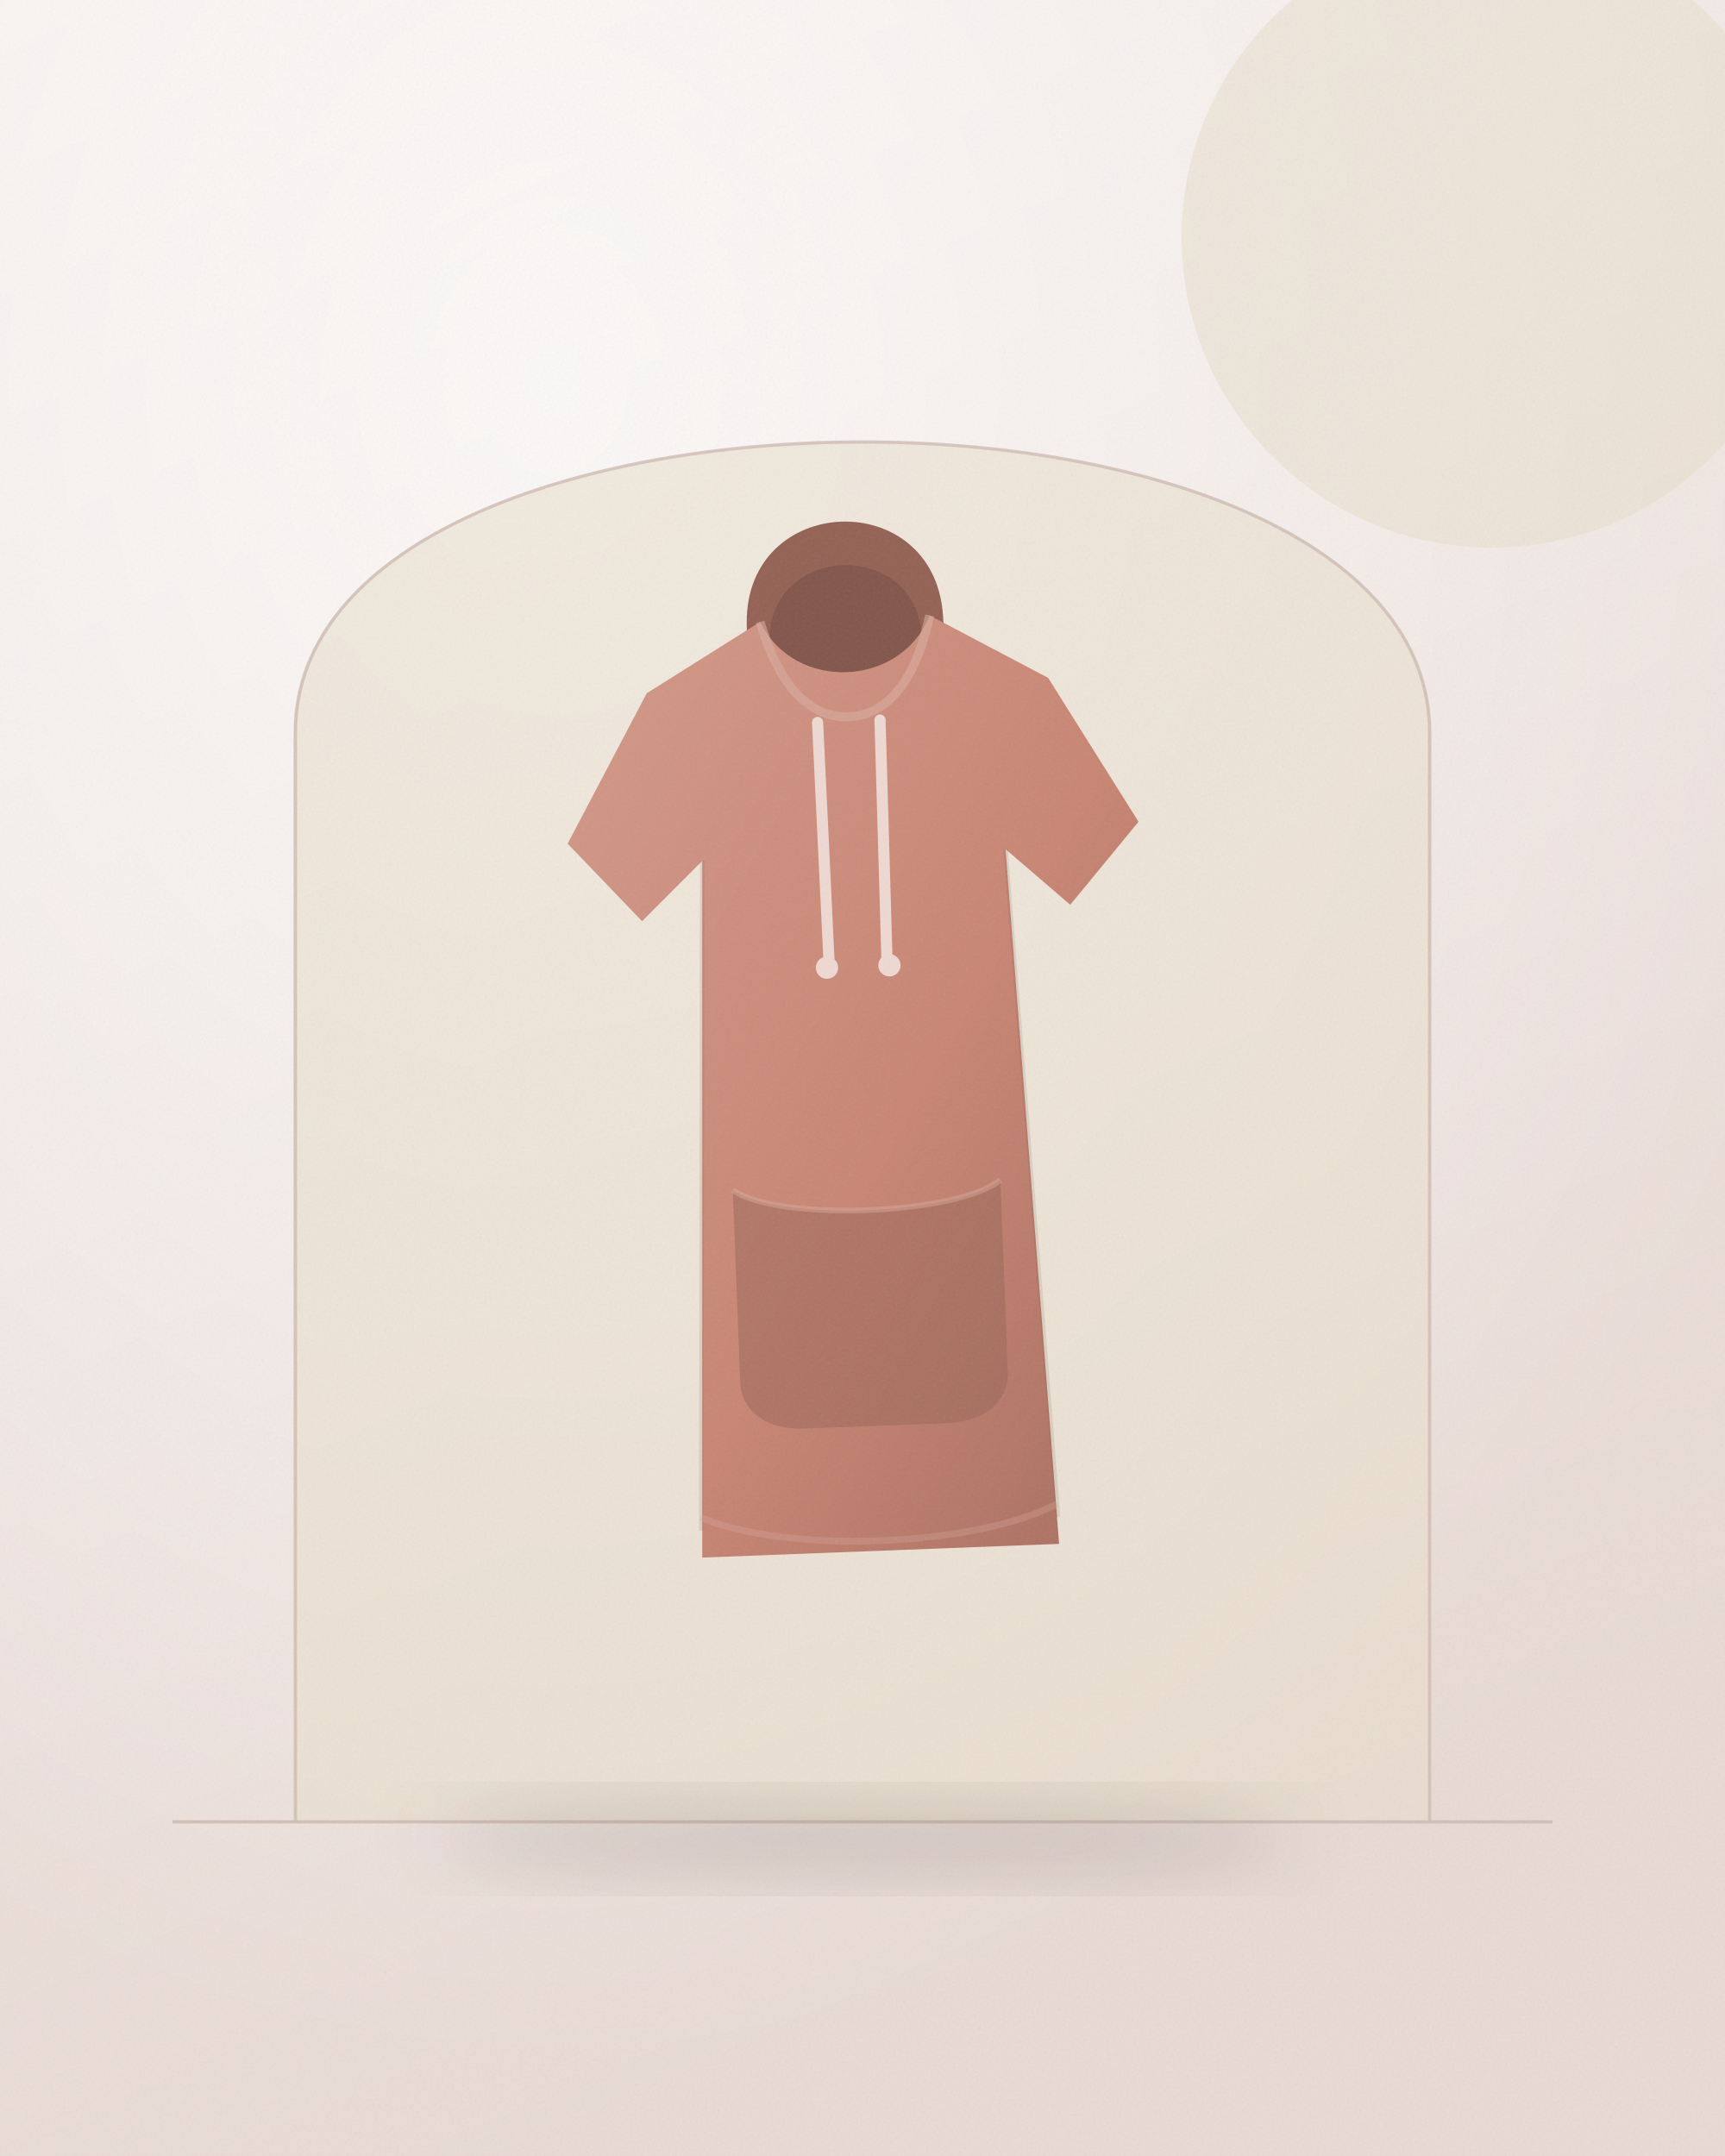
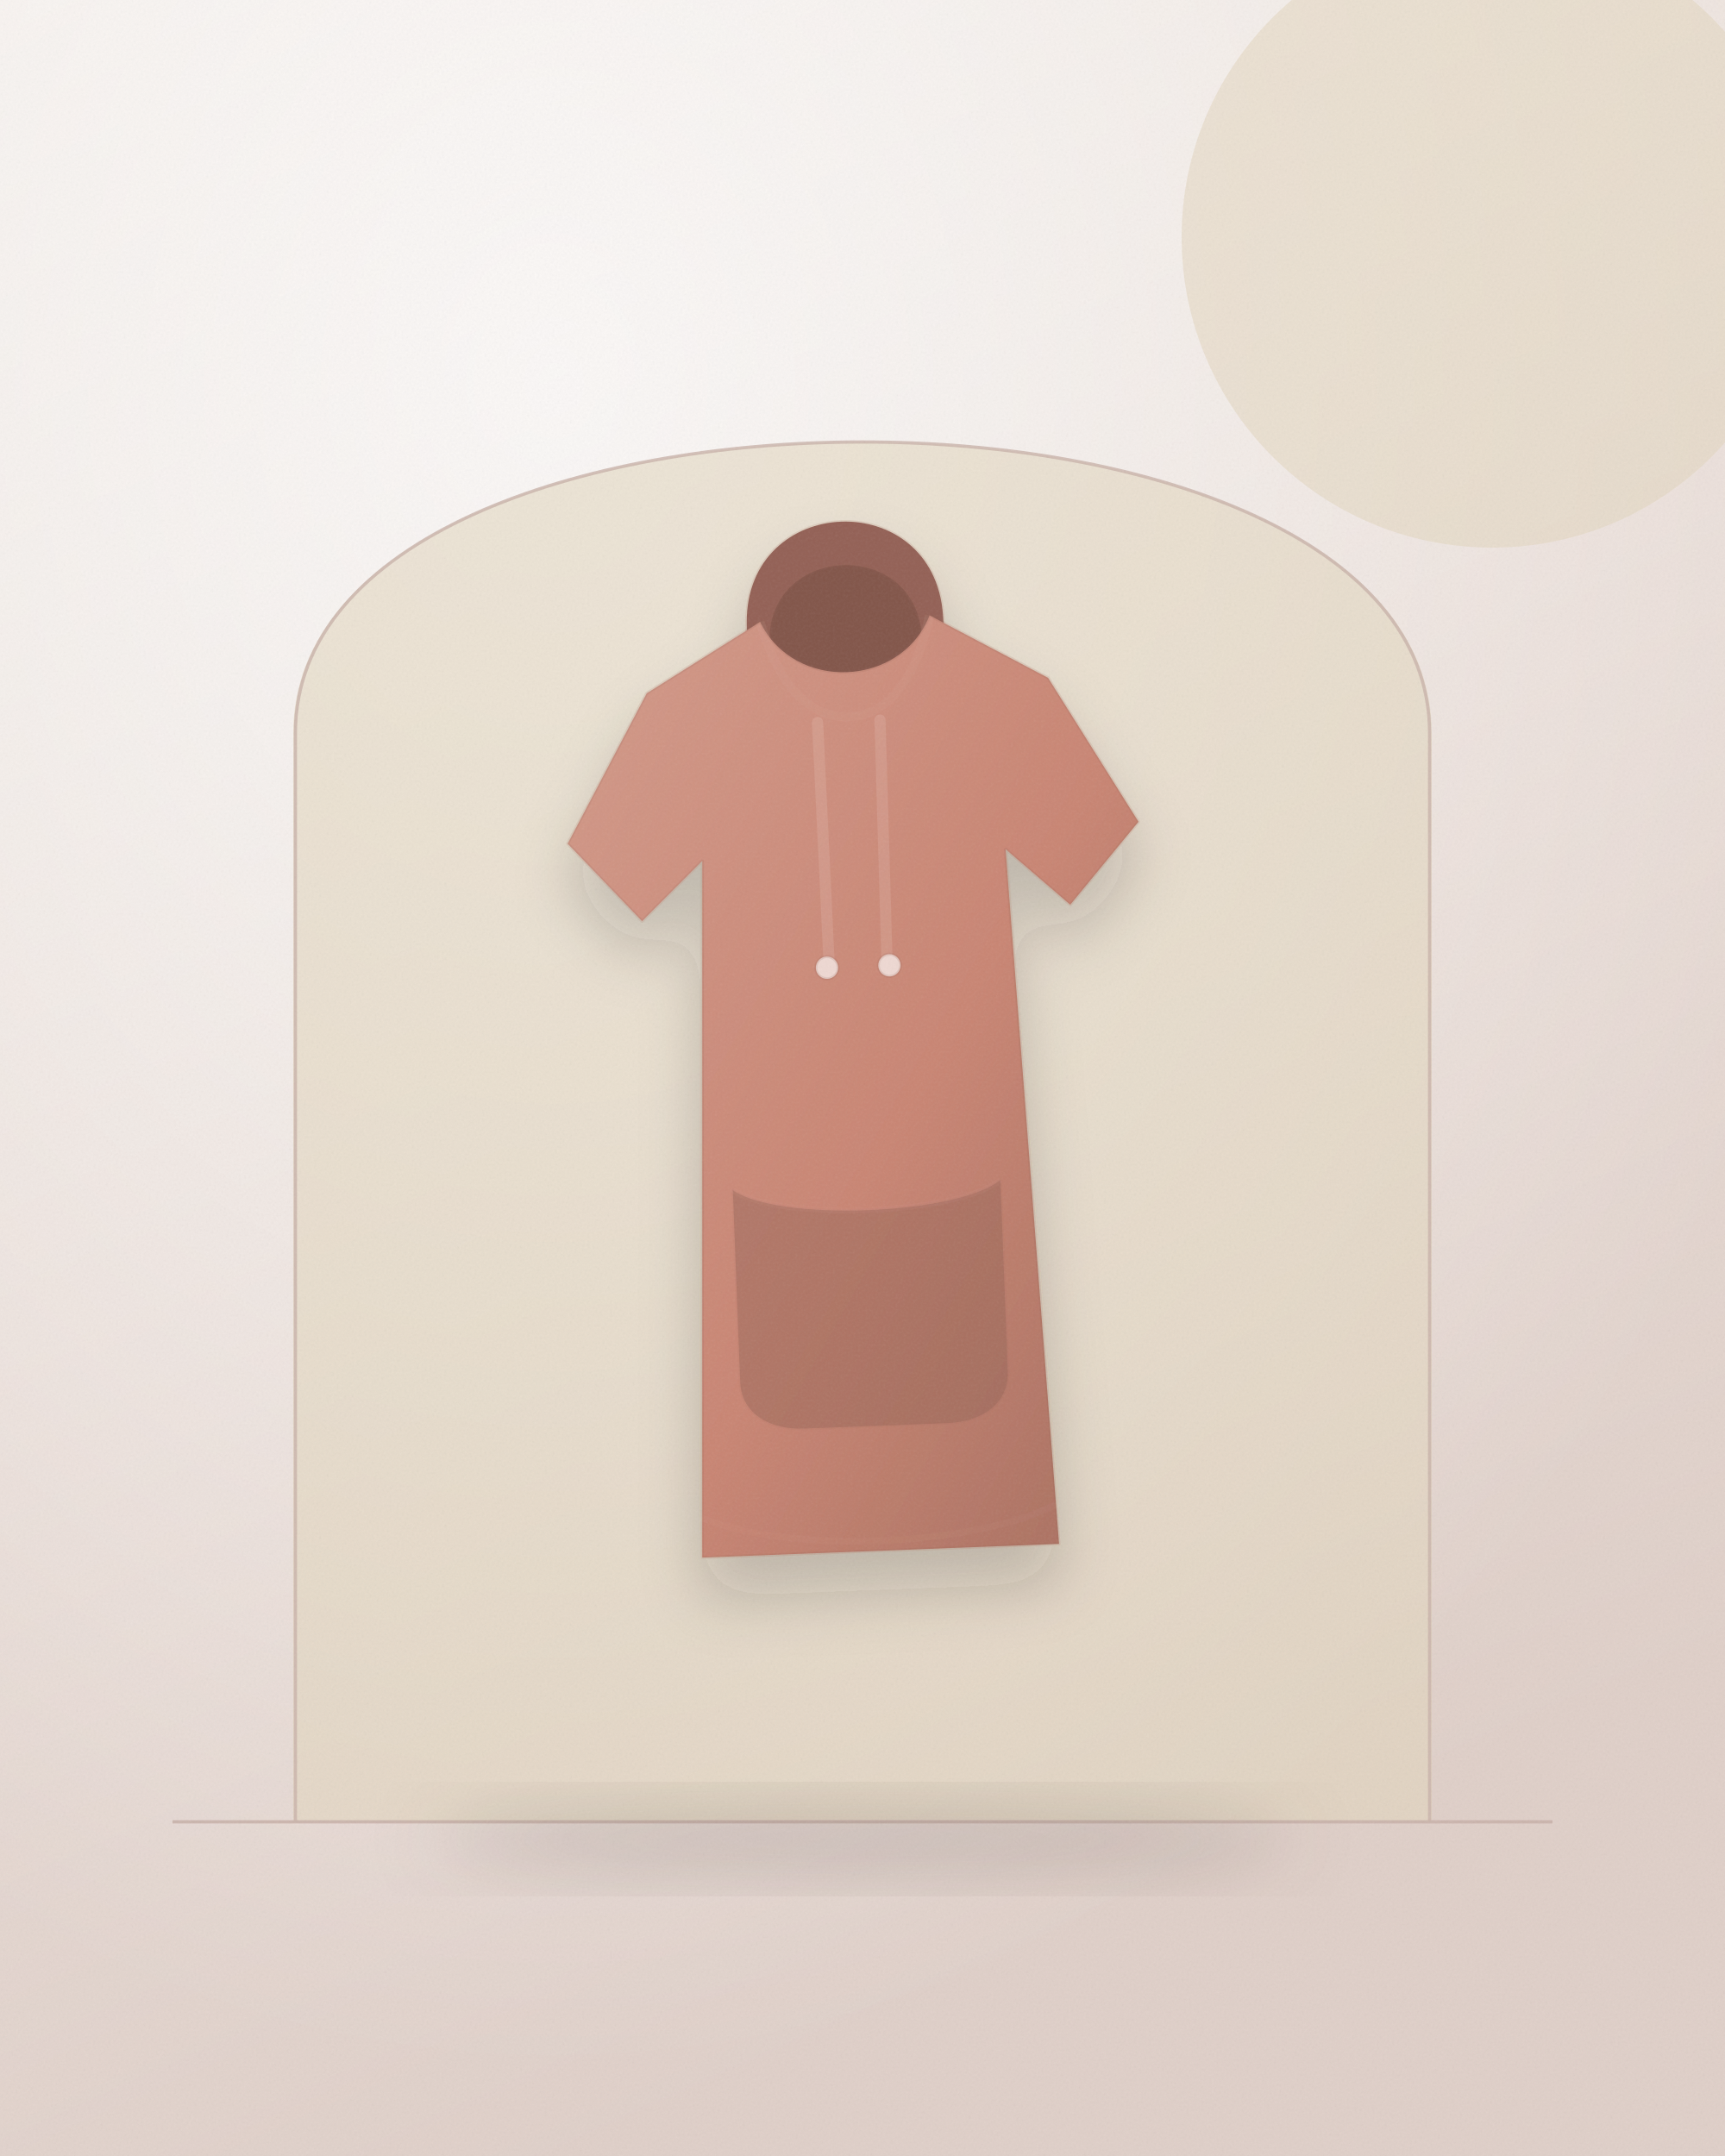
<svg xmlns="http://www.w3.org/2000/svg" viewBox="0 0 800 1000" width="800" height="1000" role="img">
  <defs>
    <linearGradient id="bg" x1="0" y1="0" x2="0.35" y2="1">
-       <stop offset="0" stop-color="#f5eeeb" />
-       <stop offset="1" stop-color="#e8dad4" />
+       <stop offset="0" stop-color="#f3ece7" />
+       <stop offset="1" stop-color="#dfcfc8" />
    </linearGradient>
    <radialGradient id="glow" cx="32%" cy="18%" r="78%">
      <stop offset="0" stop-color="#ffffff" stop-opacity="0.72" />
      <stop offset="1" stop-color="#ffffff" stop-opacity="0" />
    </radialGradient>
    <linearGradient id="body" x1="0" y1="0" x2="1" y2="1">
      <stop offset="0" stop-color="#d29989" />
      <stop offset="0.55" stop-color="#c98573" />
      <stop offset="1" stop-color="#a56d5e" />
    </linearGradient>
    <linearGradient id="bodySoft" x1="0" y1="0" x2="1" y2="0.7">
      <stop offset="0" stop-color="#dbaea3" />
      <stop offset="1" stop-color="#c98573" />
    </linearGradient>
    <linearGradient id="metal" x1="0" y1="0" x2="1" y2="1">
      <stop offset="0" stop-color="#f3eee2" />
      <stop offset="0.35" stop-color="#cdbfa6" />
      <stop offset="0.62" stop-color="#f8f3e8" />
      <stop offset="1" stop-color="#9d8b70" />
    </linearGradient>
    <filter id="grain">
      <feTurbulence type="fractalNoise" baseFrequency="0.86" numOctaves="2" stitchTiles="stitch" />
      <feColorMatrix type="saturate" values="0" />
      <feComponentTransfer>
        <feFuncA type="linear" slope="0.11" />
      </feComponentTransfer>
    </filter>
+     <filter id="objectShadow" x="-30%" y="-30%" width="160%" height="170%">
+       <feDropShadow dx="0" dy="18" stdDeviation="14" flood-color="#312723" flood-opacity="0.2" />
+     </filter>
    <filter id="blur">
      <feGaussianBlur stdDeviation="18" />
    </filter>
    <filter id="soft">
      <feGaussianBlur stdDeviation="4" />
    </filter>
  </defs>
  <rect width="800" height="1000" fill="url(#bg)" />
  <rect width="800" height="1000" fill="url(#glow)" />
-   <circle cx="692.004" cy="110" r="144" fill="#e8decc" opacity="0.55" />
-   <path d="M 136 845 L 136 340 C 136 160 664 160 664 340 L 664 845 Z" fill="#e8decc" opacity="0.58" />
-   <path d="M 137 845 L 137 340 C 137 160 663 160 663 340 L 663 845" fill="none" stroke="#d0bcb4" stroke-width="1.5" opacity="0.8" />
-   <line x1="80" y1="845" x2="720" y2="845" stroke="#d0bcb4" stroke-width="1.5" opacity="0.9" />
+   <circle cx="692.004" cy="110" r="144" fill="#e2d5be" opacity="0.55" />
+   <path d="M 136 845 L 136 340 C 136 160 664 160 664 340 L 664 845 Z" fill="#e2d5be" opacity="0.58" />
+   <path d="M 137 845 L 137 340 C 137 160 663 160 663 340 L 663 845" fill="none" stroke="#c9b3aa" stroke-width="1.5" opacity="0.8" />
+   <line x1="80" y1="845" x2="720" y2="845" stroke="#c9b3aa" stroke-width="1.5" opacity="0.9" />
  <ellipse cx="400" cy="853" rx="200" ry="22" fill="#312723" opacity="0.14" filter="url(#blur)" />
-   <g transform="translate(400 500) scale(1 1) translate(-400 -500)">
+   <g transform="translate(400 500) scale(1 1) translate(-400 -500)" filter="url(#objectShadow)" stroke="#936154" stroke-opacity="0.16" stroke-width="1.4" stroke-linejoin="round">
    <g transform="translate(400 500) rotate(-2.2) scale(1.035) translate(-400 -500)">
      <g transform="translate(400 500) scale(1) translate(-400 -500)">
        <path d="M356 294 C358 236 442 236 444 294 C446 345 428 376 400 376 C372 376 354 345 356 294Z" fill="#936154" />
        <path d="M366 300 C370 260 430 260 434 300 C435 332 423 350 400 350 C377 350 365 332 366 300Z" fill="#6d483e" opacity="0.45" />
        <path d="M310 324 L362 294 C376 326 424 326 438 294 L490 324 L528 390 L496 426 L468 400 L480 712 L320 712 L332 400 L304 426 L272 390Z" fill="url(#body)" />
        <path d="M362 294 C369 322 382 338 400 338 C418 338 431 322 438 294" fill="none" stroke="#dbaea3" stroke-width="4" opacity="0.55" />
        <path d="M386 340 L387 446 M414 340 L413 446" stroke="#eed8d2" stroke-width="5" stroke-linecap="round" />
        <circle cx="386" cy="450" r="5" fill="#eed8d2" />
        <circle cx="414" cy="450" r="5" fill="#eed8d2" />
        <path d="M340 548 L340 634 C340 648 352 656 368 656 L432 656 C448 656 460 648 460 634 L460 548 C440 563 360 563 340 548Z" fill="#936154" opacity="0.45" />
        <path d="M340 548 C360 563 440 563 460 548" fill="none" stroke="#dbaea3" stroke-width="2.5" opacity="0.42" />
        <path d="M332 400 L320 700 M468 400 L480 700" stroke="#6d483e" stroke-width="2" opacity="0.14" />
        <path d="M320 694 C358 712 442 712 480 694" fill="none" stroke="#dbaea3" stroke-width="3" opacity="0.28" />
      </g>
    </g>
  </g>
  <rect width="800" height="1000" filter="url(#grain)" opacity="0.72" />
</svg>
